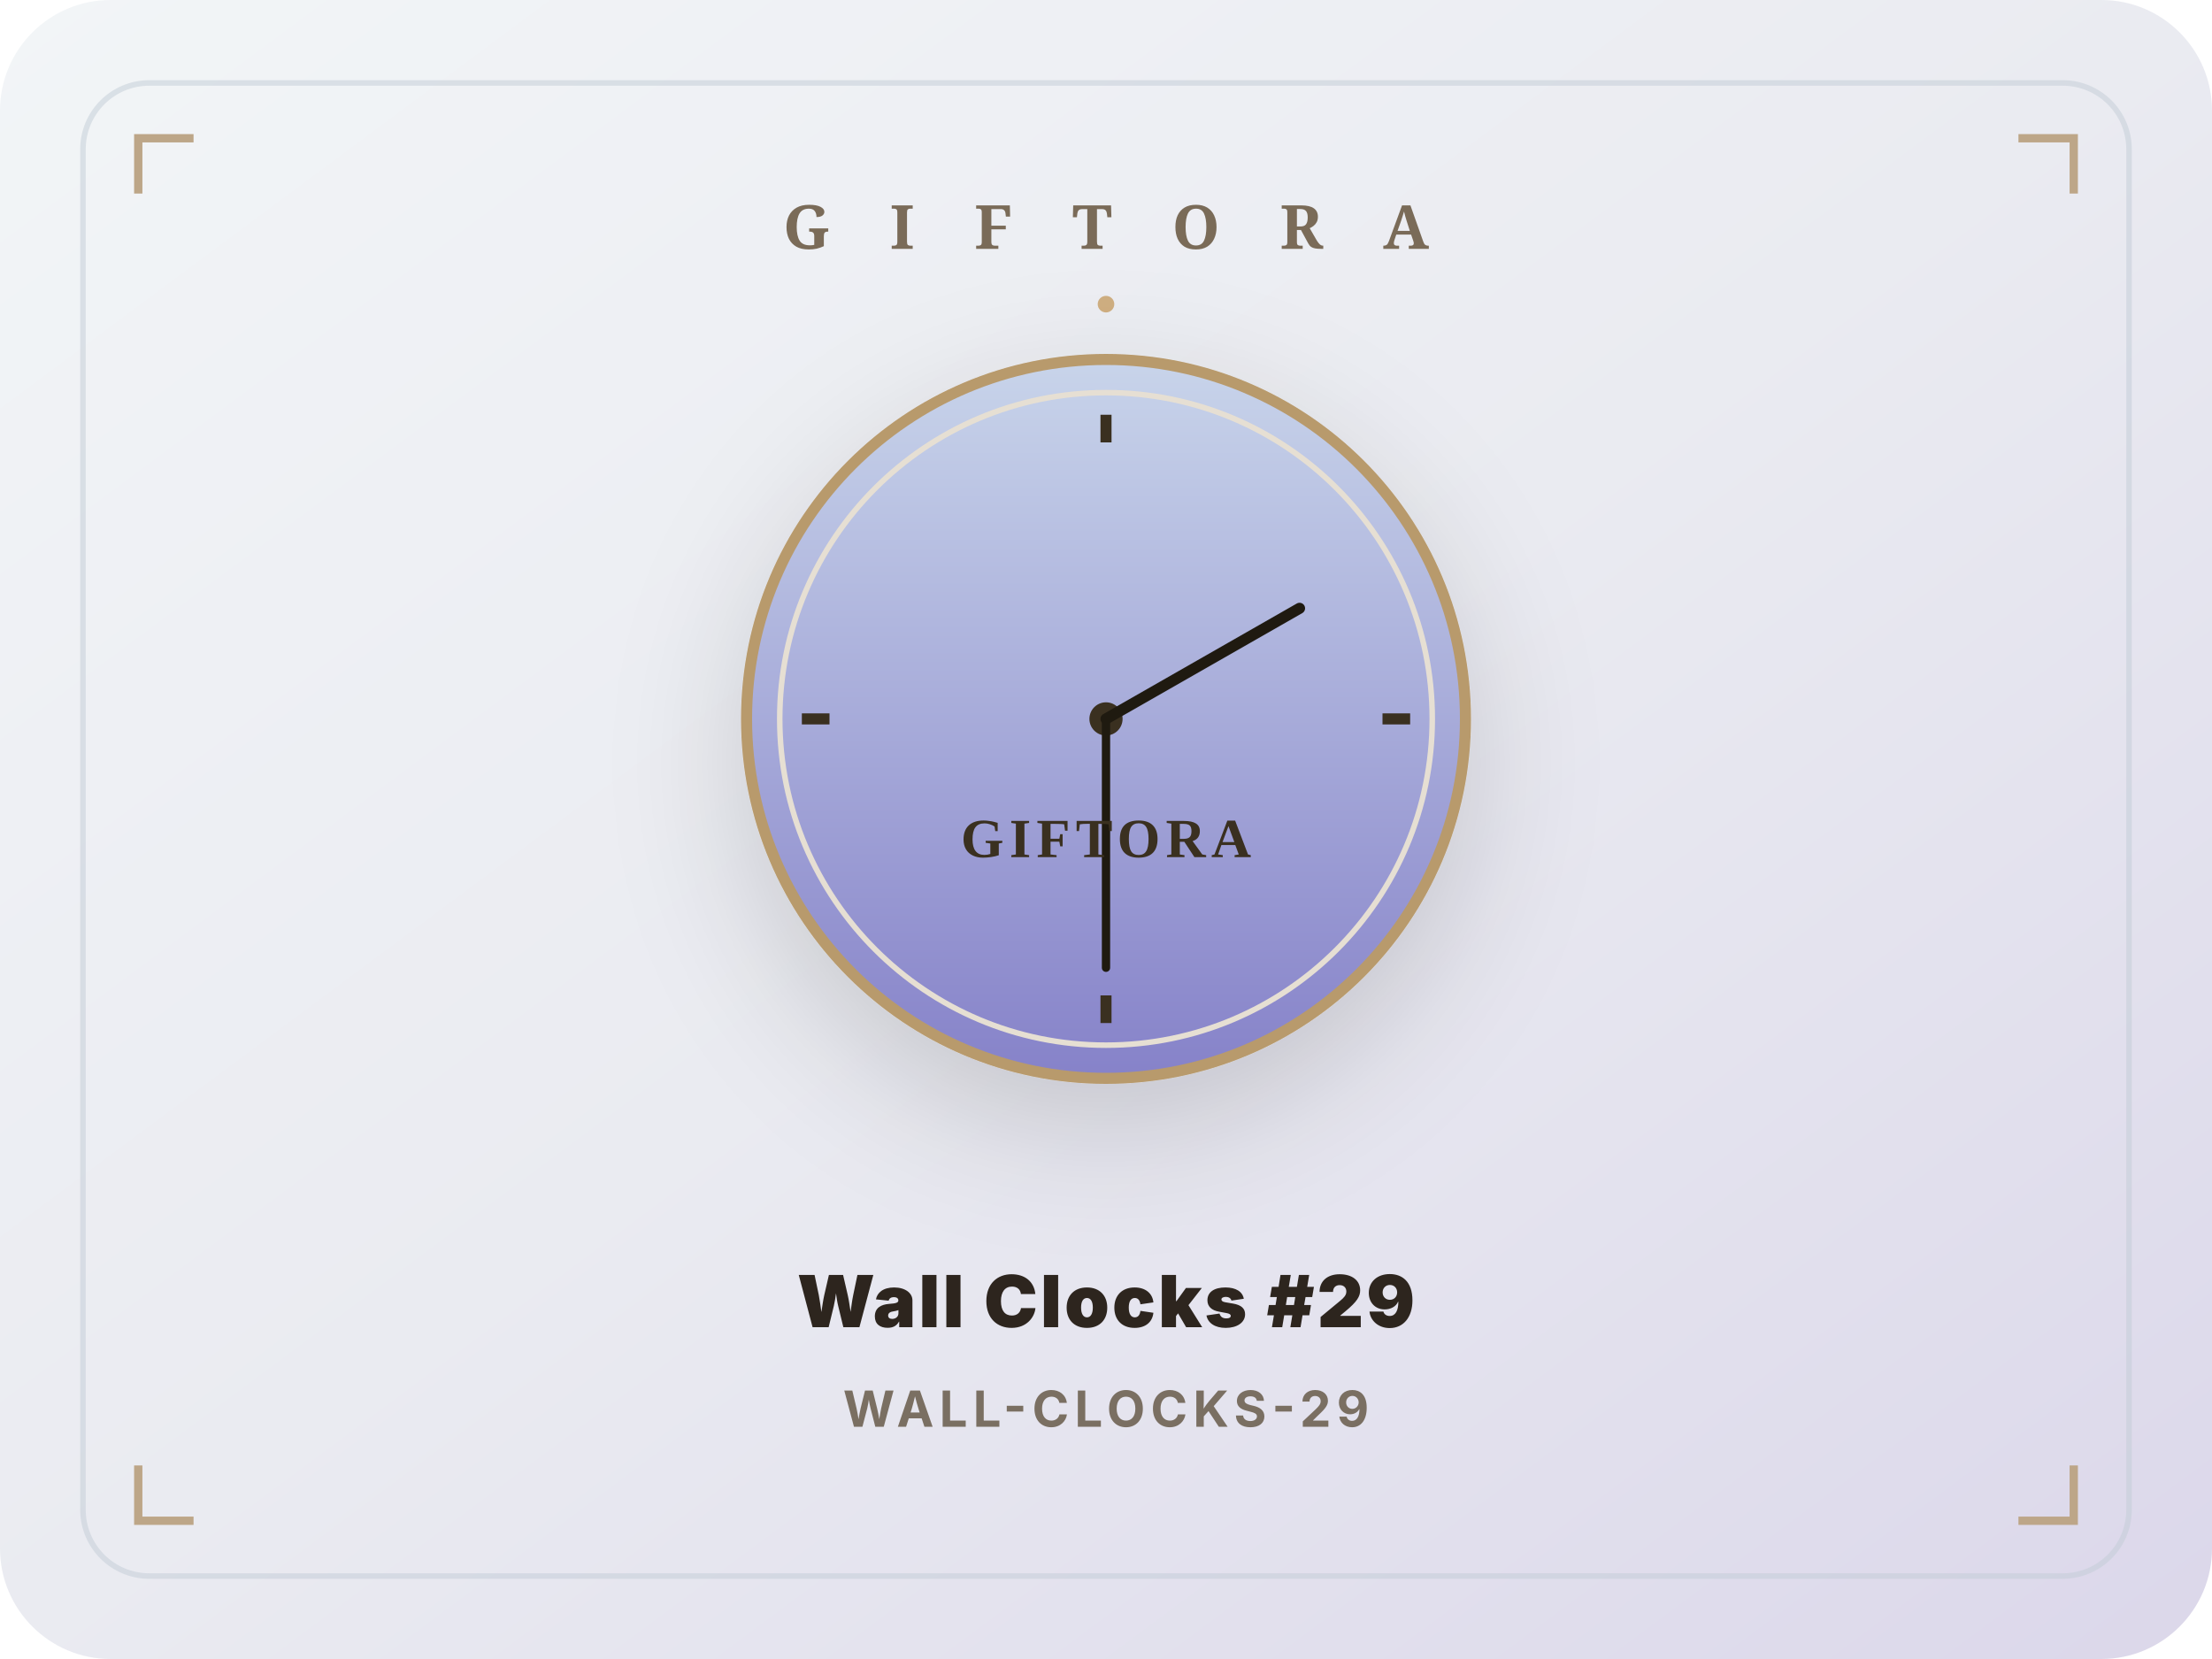
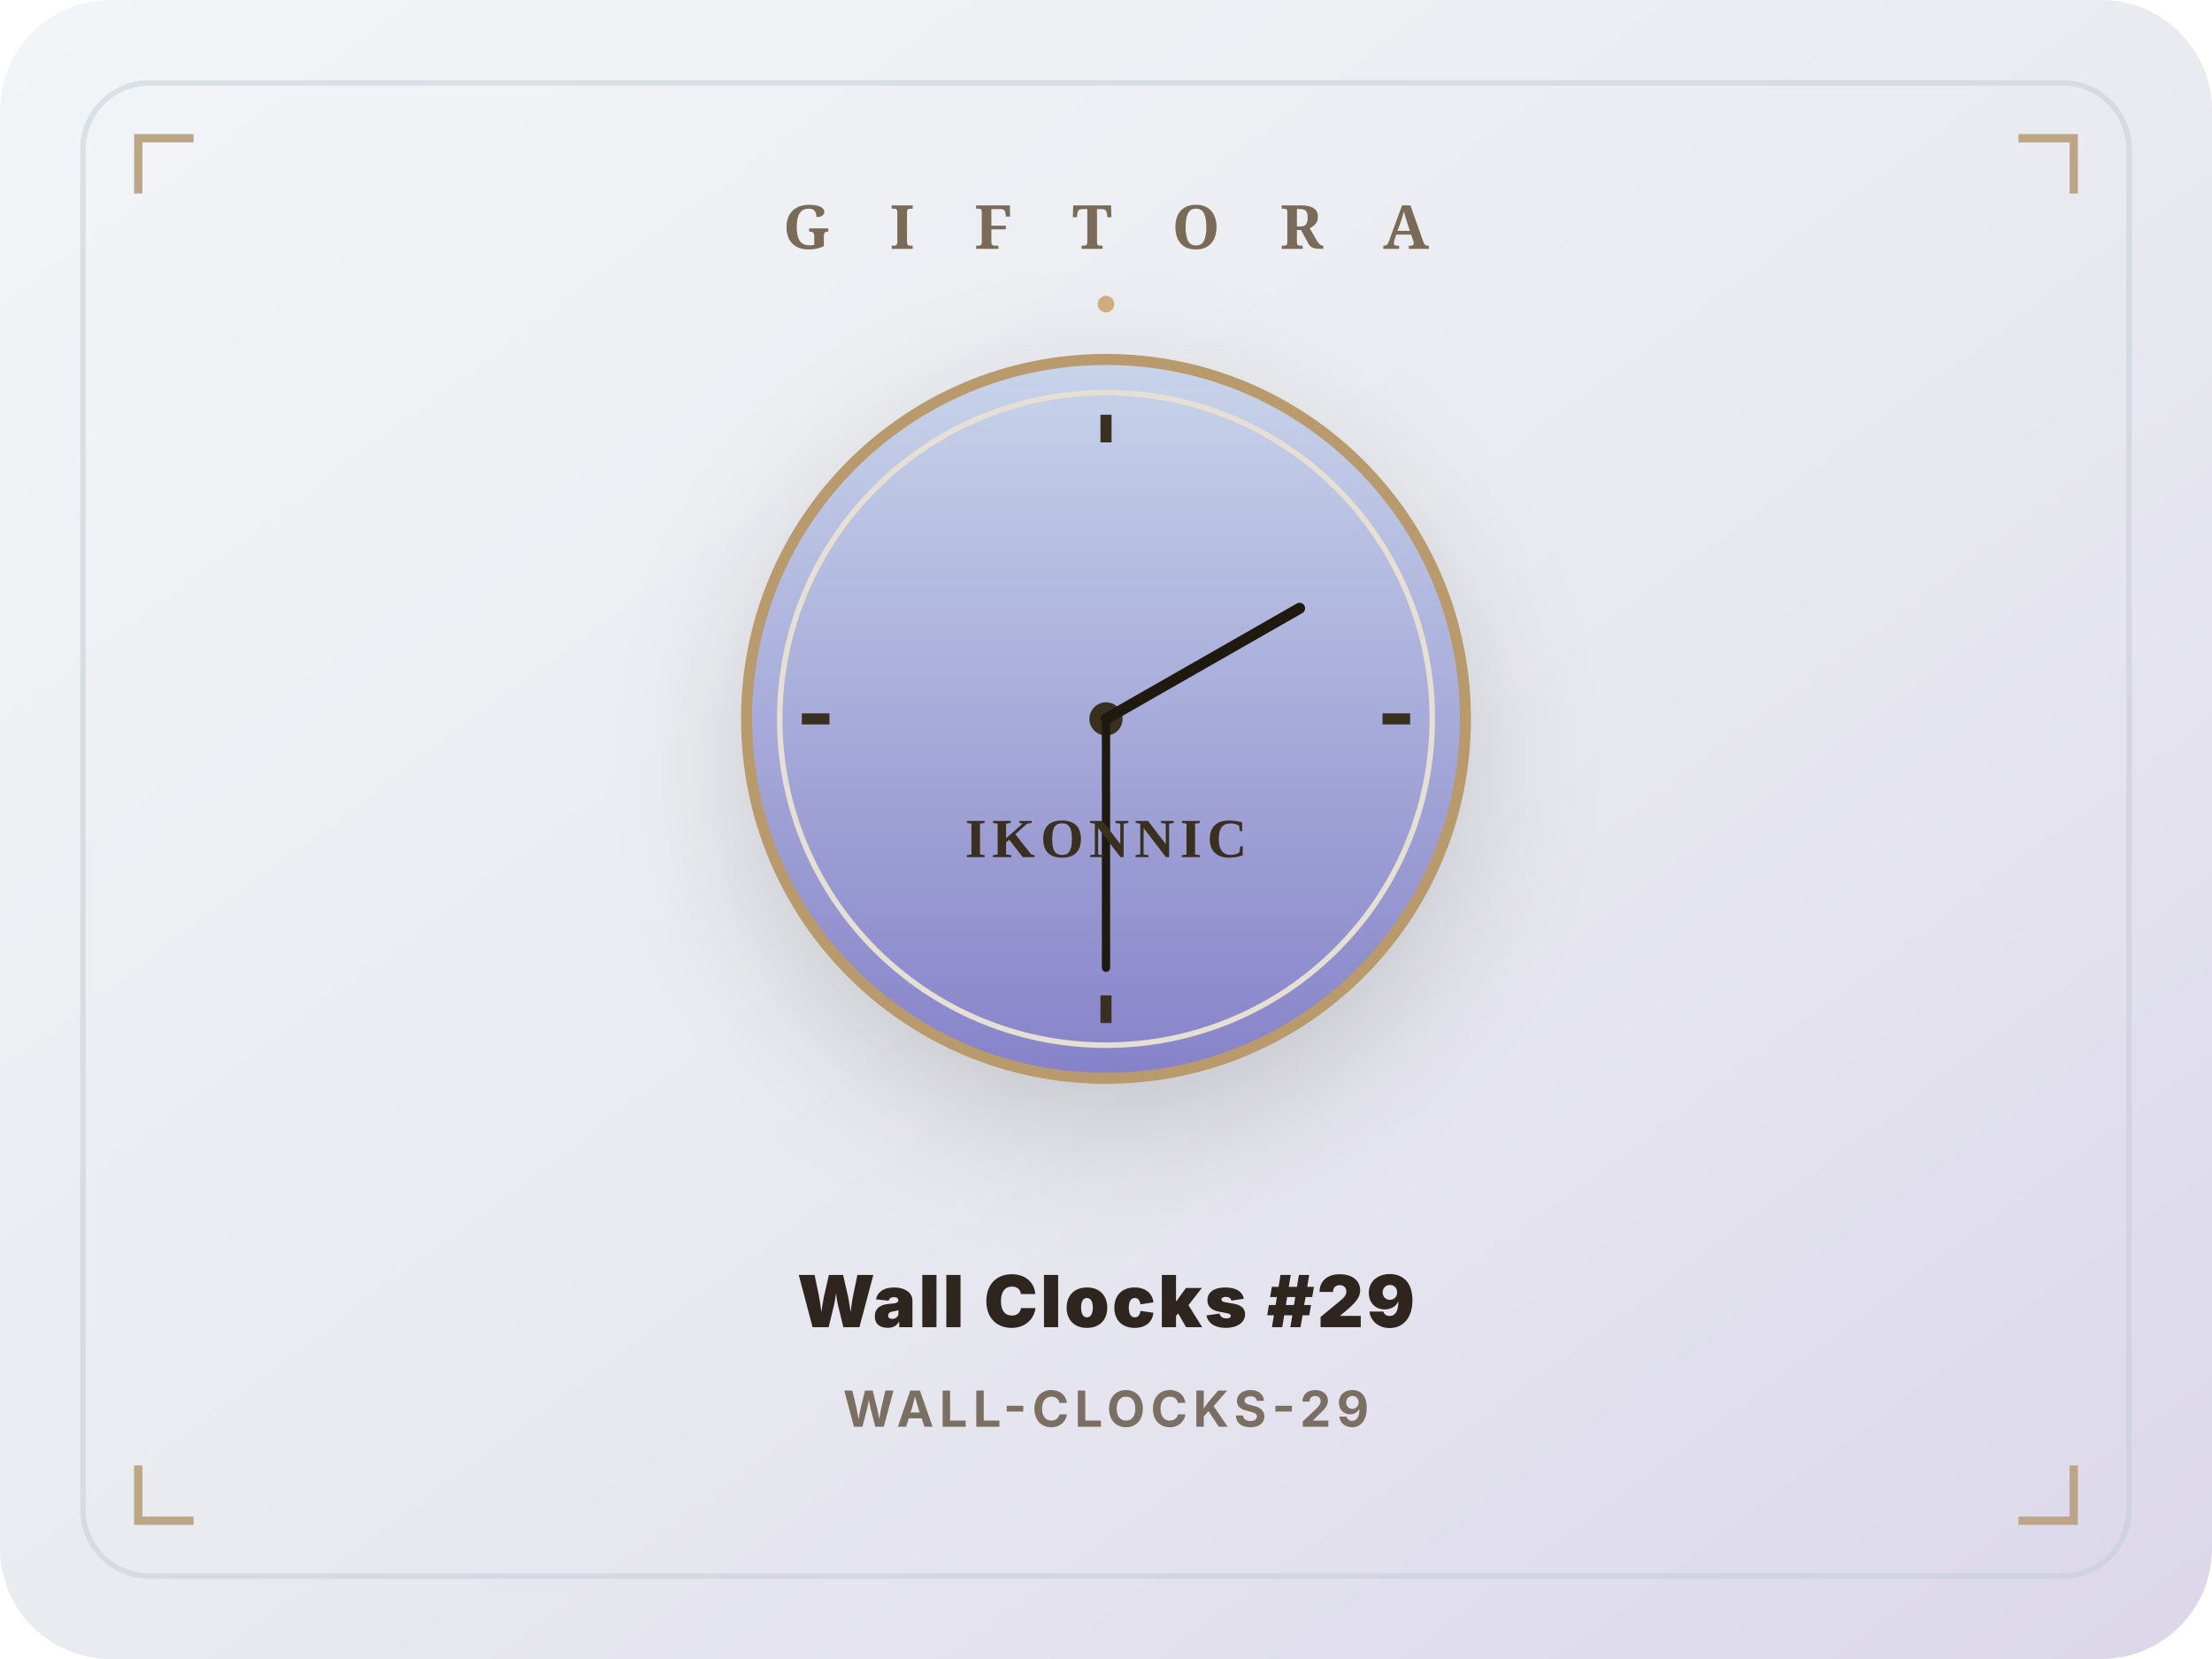
<svg xmlns="http://www.w3.org/2000/svg" viewBox="0 0 400 300" width="100%" height="100%">
  <defs>
    <linearGradient id="grad_wall-clocks_28" x1="0%" y1="0%" x2="100%" y2="100%">
      <stop offset="0%" stop-color="hsl(208, 25%, 96%)" />
      <stop offset="50%" stop-color="hsl(228, 20%, 93%)" />
      <stop offset="100%" stop-color="hsl(253, 30%, 88%)" />
    </linearGradient>
    <linearGradient id="mock_grad_wall-clocks_28" x1="0%" y1="0%" x2="0%" y2="100%">
      <stop offset="0%" stop-color="hsl(218, 45%, 85%)" />
      <stop offset="100%" stop-color="hsl(243, 40%, 65%)" />
    </linearGradient>
    <linearGradient id="stud_grad" x1="0%" y1="0%" x2="100%" y2="100%">
      <stop offset="0%" stop-color="#ffffff" />
      <stop offset="40%" stop-color="#d4af37" />
      <stop offset="100%" stop-color="#aa7c11" />
    </linearGradient>
  </defs>
  <rect width="400" height="300" rx="20" fill="url(#grad_wall-clocks_28)" />
  <rect x="15" y="15" width="370" height="270" rx="12" fill="none" stroke="hsl(208, 20%, 80%)" stroke-width="1" stroke-opacity="0.5" />
  <text x="200" y="45" font-family="'Georgia', serif" font-size="11" font-weight="900" fill="#7a6b58" text-anchor="middle" letter-spacing="4">G I F T O R A</text>
  <circle cx="200" cy="55" r="1.5" fill="#cfae81" />
  <circle cx="200" cy="130" r="65" fill="url(#mock_grad_wall-clocks_28)" stroke="#b89a6c" stroke-width="2" filter="drop-shadow(0px 8px 12px rgba(0,0,0,0.15))" />
  <circle cx="200" cy="130" r="59" fill="none" stroke="#e6dfd3" stroke-width="1" />
  <circle cx="200" cy="130" r="3" fill="#3a3020" />
  <line x1="200" y1="75" x2="200" y2="80" stroke="#3a3020" stroke-width="2" />
  <line x1="200" y1="180" x2="200" y2="185" stroke="#3a3020" stroke-width="2" />
  <line x1="145" y1="130" x2="150" y2="130" stroke="#3a3020" stroke-width="2" />
  <line x1="250" y1="130" x2="255" y2="130" stroke="#3a3020" stroke-width="2" />
  <line x1="200" y1="130" x2="235" y2="110" stroke="#1f1a10" stroke-width="2" stroke-linecap="round" />
  <line x1="200" y1="130" x2="200" y2="175" stroke="#1f1a10" stroke-width="1.5" stroke-linecap="round" />
-   <text x="200" y="155" font-family="'Times New Roman', serif" font-size="10" font-weight="bold" fill="#3a3020" text-anchor="middle" letter-spacing="1">GIFTORA</text>
+   <text x="200" y="155" font-family="'Times New Roman', serif" font-size="10" font-weight="bold" fill="#3a3020" text-anchor="middle" letter-spacing="1">IKONNIC</text>
  <text x="200" y="240" font-family="'Inter', sans-serif" font-size="13" font-weight="900" fill="#2d251e" text-anchor="middle" letter-spacing="0.5">Wall Clocks #29</text>
  <text x="200" y="258" font-family="'Inter', sans-serif" font-size="9" font-weight="bold" fill="#7a6f62" text-anchor="middle" letter-spacing="1">WALL-CLOCKS-29</text>
  <path d="M 25 35 L 25 25 L 35 25" fill="none" stroke="#bda688" stroke-width="1.5" />
  <path d="M 375 35 L 375 25 L 365 25" fill="none" stroke="#bda688" stroke-width="1.5" />
  <path d="M 25 265 L 25 275 L 35 275" fill="none" stroke="#bda688" stroke-width="1.5" />
  <path d="M 375 265 L 375 275 L 365 275" fill="none" stroke="#bda688" stroke-width="1.5" />
</svg>
